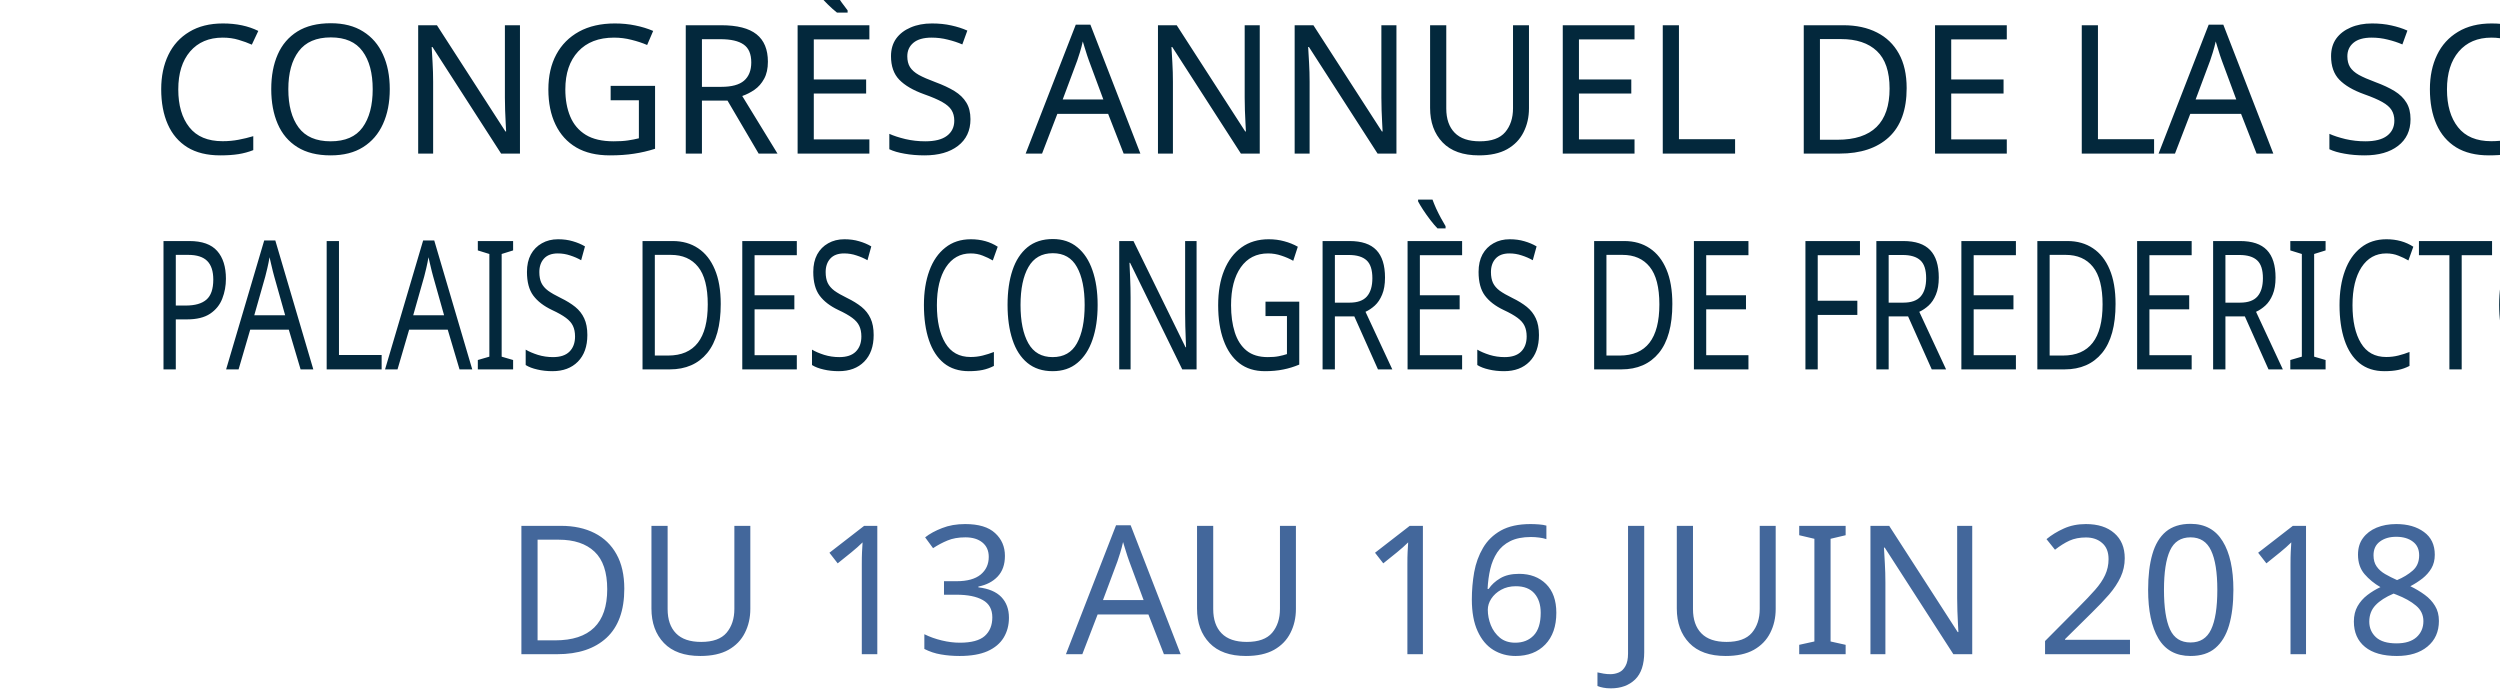
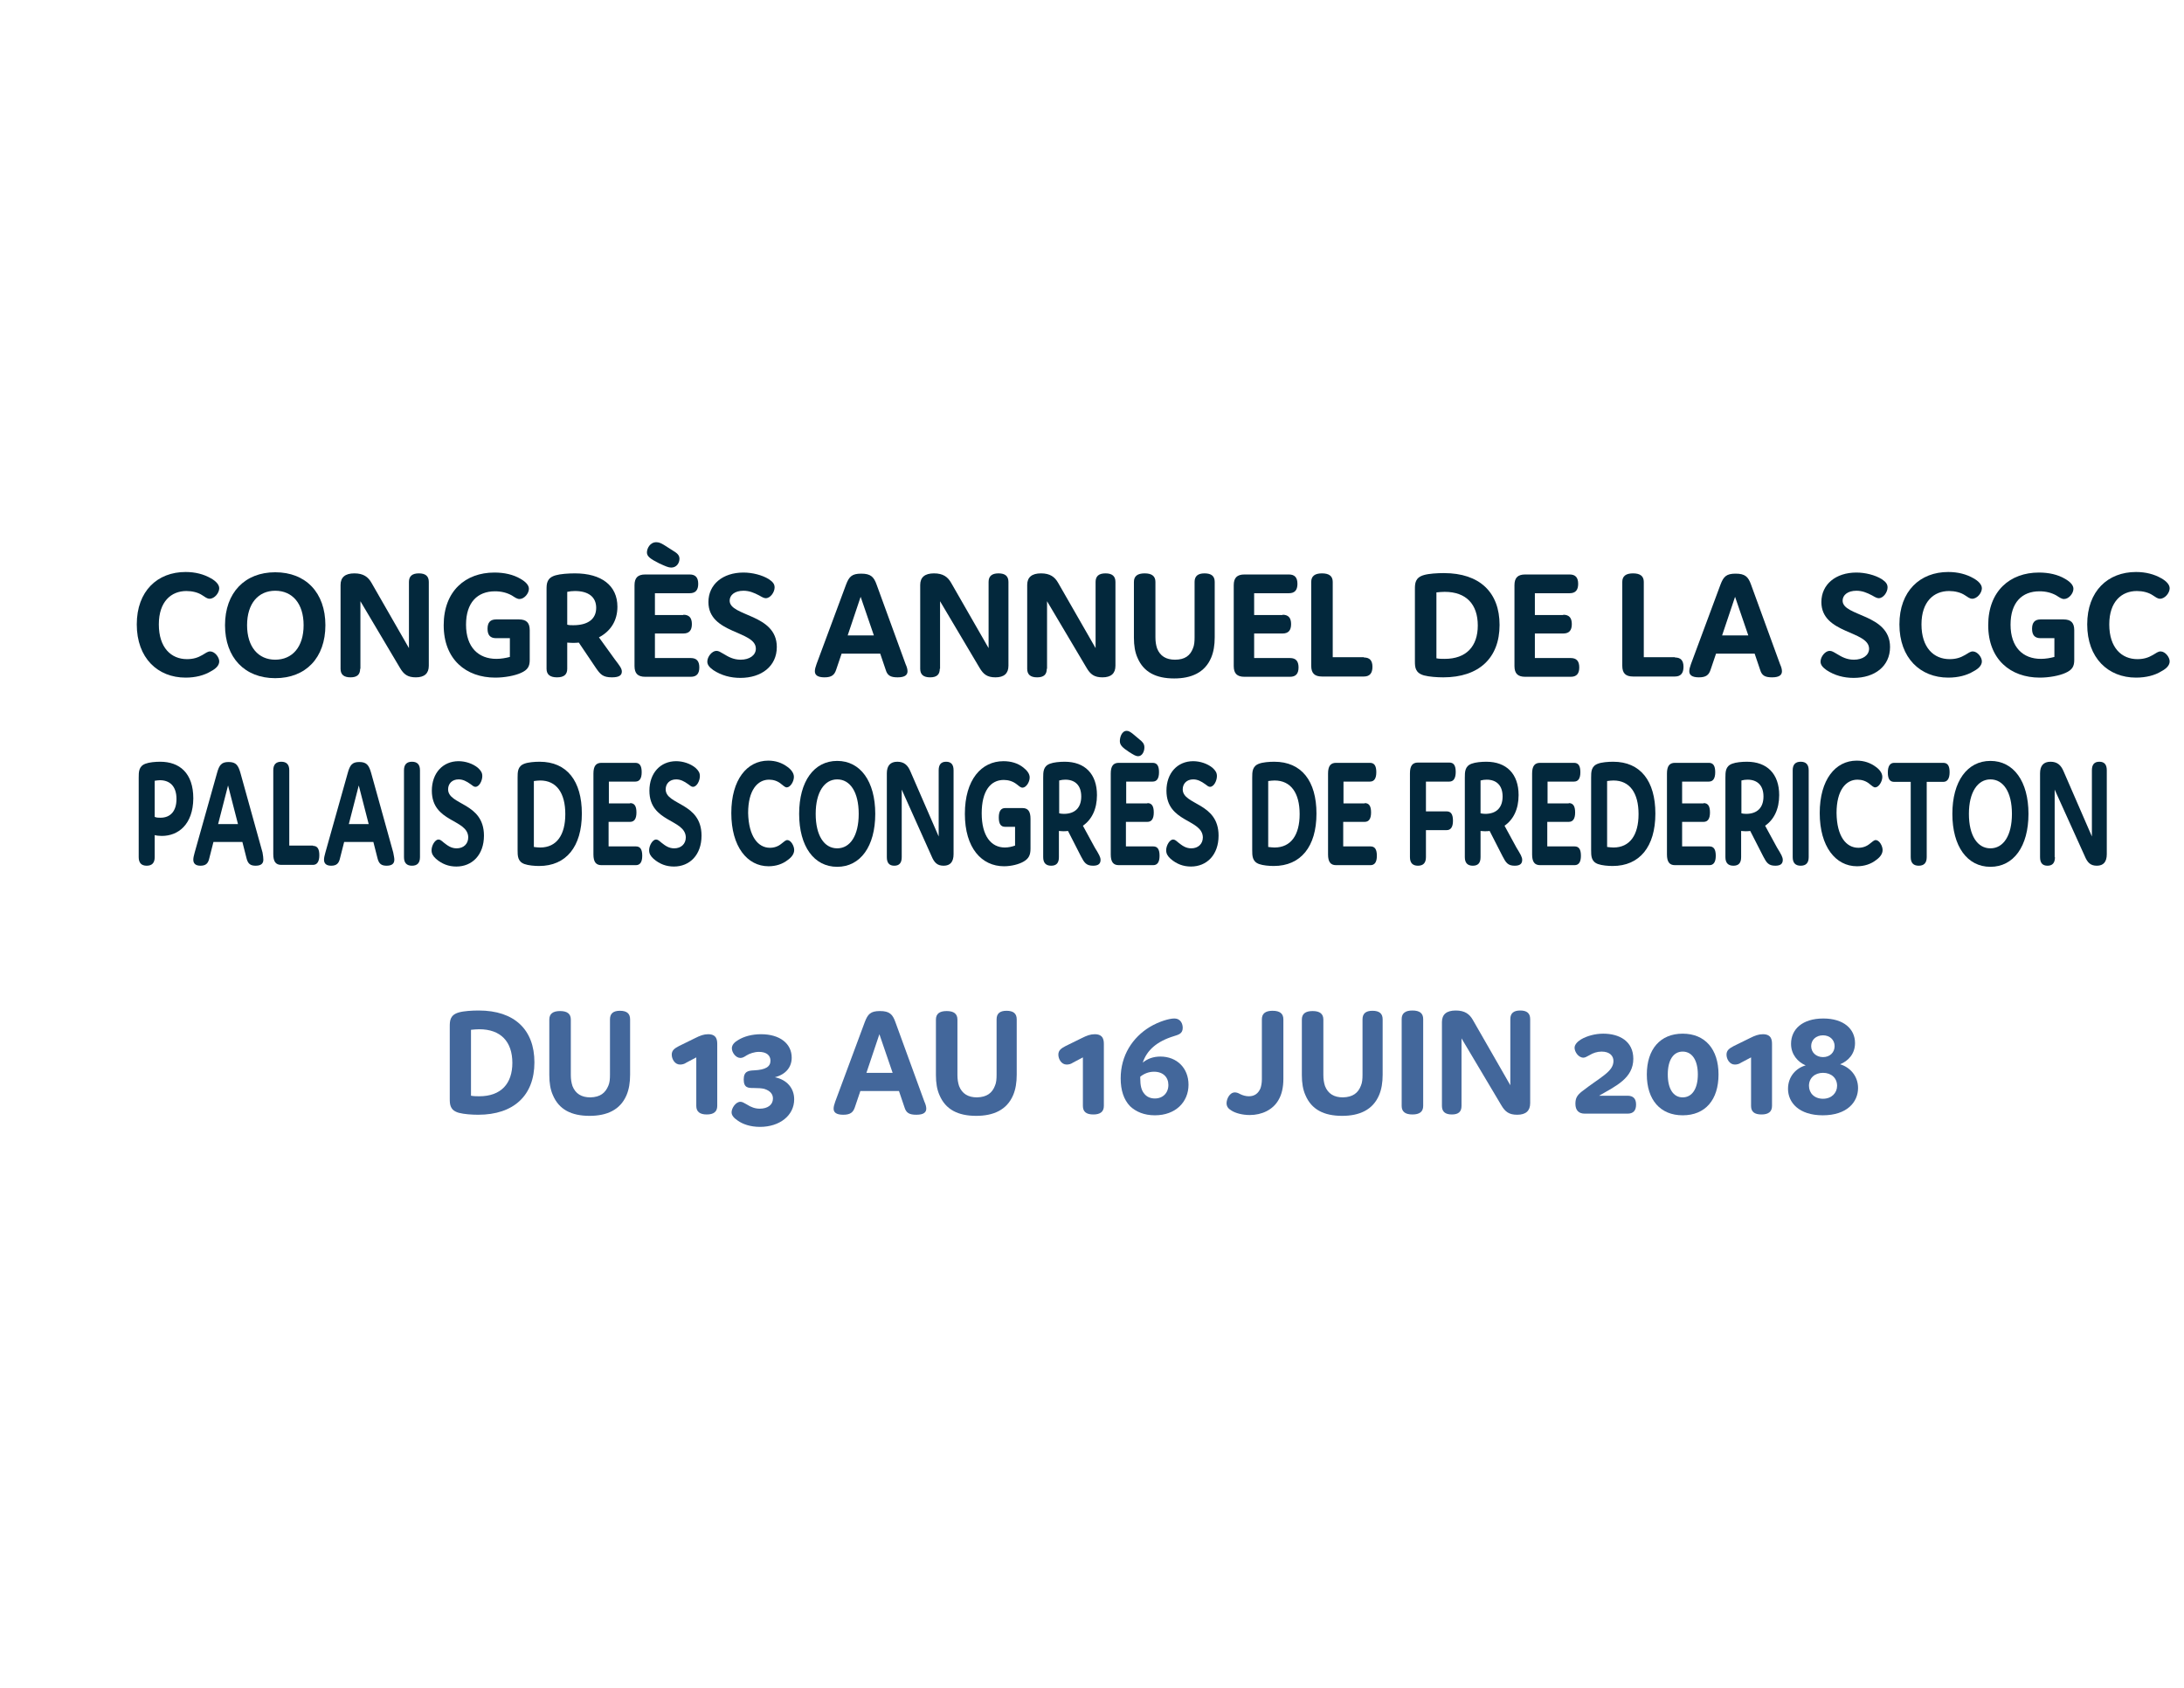
- <svg xmlns="http://www.w3.org/2000/svg" version="1.1" id="Layer_1" x="0px" y="0px" viewBox="0 0 350 96.7" enable-background="new 0 0 350 96.7" xml:space="preserve">
+ <svg xmlns="http://www.w3.org/2000/svg" version="1.1" id="Layer_1" x="0px" y="0px" viewBox="0 0 792 612" enable-background="new 0 0 792 612" xml:space="preserve">
  <g>
-     <text transform="matrix(1 0 0 1 21.0371 21.502)" fill="#03283C" font-family="'Domus-Bold'" font-size="25.176">CONGRÈS ANNUEL DE LA SCGC</text>
-     <text transform="matrix(0.76 0 0 1 21.0371 51.7142)" fill="#03283C" font-family="'Domus-Bold'" font-size="25.176">PALAIS DES CONGRÈS DE FREDERICTON</text>
-     <text transform="matrix(1 0 0 1 70.5576 91.5875)" fill="#43679B" font-family="'Domus-Bold'" font-size="25.176">DU 13 AU 16 JUIN 2018</text>
+     <g enable-background="new    ">
+       <path fill="#03283C" d="M67.8,239c2.2,0,3.9-0.5,5.6-1.5c1.2-0.7,1.9-1.3,2.8-1.3c1.7,0,3.3,2.1,3.3,3.6c0,1.4-1.1,2.6-3,3.6    c-2.5,1.5-5.6,2.3-9.2,2.3c-10.1,0-17.7-7.1-17.7-19.3c0-12.1,7.5-19,17.7-19c3.5,0,6.6,0.8,9.2,2.3c1.8,1,3,2.3,3,3.6    c0,1.7-1.7,3.8-3.5,3.8c-0.9,0-1.6-0.6-2.7-1.3c-1.5-1-3.6-1.5-5.7-1.5c-5.5,0-10,3.8-10,12.1C57.6,234.9,62.1,239,67.8,239z" />
+       <path fill="#03283C" d="M99.8,207.5c11.1,0,18.2,7.4,18.2,19.2c0,11.8-7.1,19.2-18.2,19.2c-11,0-18.2-7.4-18.2-19.2    C81.6,214.9,88.8,207.5,99.8,207.5z M99.8,239.2c6.2,0,10.3-4.6,10.3-12.5c0-7.9-4.1-12.5-10.3-12.5c-6.1,0-10.2,4.6-10.2,12.5    C89.6,234.6,93.7,239.2,99.8,239.2z" />
+       <path fill="#03283C" d="M130.6,242.5c0,2.1-1.1,3.1-3.5,3.1c-2.4,0-3.6-1-3.6-3.1v-30.4c0-2.8,1.7-4.2,5-4.2s5,1.3,6.2,3.4    l13.6,23.7v-24c0-2.1,1.2-3.1,3.6-3.1s3.6,1,3.6,3.1v30.4c0,2.8-1.6,4.2-4.7,4.2c-3,0-4.4-1.1-5.8-3.5l-14.3-24.1V242.5z" />
+       <path fill="#03283C" d="M179.9,231.4c-2.1,0-3.1-1.1-3.1-3.4c0-2.3,1-3.4,3.1-3.4h8.3c2.7,0,3.9,1.2,3.9,3.9v10.8    c0,2.3-0.7,3.6-3.2,4.7c-2.2,1-5.9,1.7-9.3,1.7c-10.6,0-18.7-6.6-18.7-19c0-12.4,7.9-19.1,18.4-19.1c3.5,0,6.8,0.7,9.5,2.3    c1.9,1.1,3,2.3,3,3.6c0,1.7-1.7,3.7-3.4,3.7c-0.9,0-1.7-0.6-2.8-1.3c-1.8-1-3.8-1.5-6.1-1.5c-6.3,0-10.5,4-10.5,12.1    c0,8.2,4.5,12.4,11,12.4c1.7,0,3.4-0.3,4.9-0.7v-6.8H179.9z" />
+       <path fill="#03283C" d="M225.5,243.5c0,1.3-0.9,2.1-3.6,2.1c-3.3,0-4.2-1.1-5.8-3.4l-6.2-9.2c-0.8,0.1-1.5,0.1-2.3,0.1    c-0.9,0-1.5-0.1-1.9-0.1v9.5c0,2.1-1.2,3.1-3.7,3.1c-2.5,0-3.8-1-3.8-3.1v-28.8c0-2.1,0.1-4.2,3.3-5.1c1.7-0.5,4.6-0.7,7-0.7    c9.6,0,15.4,4.4,15.4,12.1c0,5.1-2.5,8.9-6.7,11.1l5.7,7.9C224.8,241.5,225.5,242.4,225.5,243.5z M207.9,226.7    c5.4,0,8.3-2.3,8.3-6.3c0-4-2.9-6.1-7.7-6.1c-1,0-1.9,0.1-2.8,0.3v11.9C206.3,226.7,207.1,226.7,207.9,226.7z" />
+       <path fill="#03283C" d="M247.8,222.9c2.1,0,3.1,1.1,3.1,3.4c0,2.3-1,3.4-3.1,3.4h-10.3v8.9h13c2.1,0,3.1,1.1,3.1,3.4    c0,2.3-1,3.4-3.1,3.4H234c-2.7,0-3.9-1.2-3.9-3.9v-29.3c0-2.7,1.2-3.9,3.9-3.9h16.1c2.1,0,3.1,1.1,3.1,3.4c0,2.3-1,3.4-3.1,3.4    h-12.6v7.9H247.8z M238,196.6c1,0,1.8,0.4,2.8,1l3.3,2.1c1.3,0.8,2.3,1.5,2.3,2.9c0,1.5-1,3.2-3,3.2c-1,0-2.1-0.5-4.3-1.5    c-3.4-1.7-4.5-2.6-4.5-4S235.7,196.6,238,196.6z" />
+       <path fill="#03283C" d="M256.9,218.3c0-6.4,5.2-10.7,12.7-10.7c3.2,0,6.8,0.9,9.2,2.4c1.5,1,2.1,1.8,2.1,3c0,1.7-1.5,3.9-3.2,3.9    c-0.6,0-1.2-0.3-2.4-1c-1.9-1-3.6-1.7-5.7-1.7c-3.2,0-5,1.6-5,3.6c0,5.8,17.1,4.7,17.1,16.8c0,7-5.6,11.2-13.2,11.2    c-3.6,0-6.9-0.9-9.8-2.8c-1.4-1-2.2-1.9-2.2-3.1c0-1.8,1.7-3.9,3.3-3.9c0.8,0,1.4,0.4,2.6,1.1c1.8,1.1,3.6,2.1,6.2,2.1    c3.2,0,5.5-1.6,5.5-4C274.1,228.6,256.9,229.9,256.9,218.3z" />
+       <path fill="#03283C" d="M329.1,243.4c0,1.3-0.9,2.2-3.6,2.2c-2.6,0-3.7-0.7-4.3-2.7l-2-5.9h-14l-2,5.9c-0.6,1.8-1.6,2.7-4.2,2.7    c-2.6,0-3.5-0.9-3.5-2.2c0-0.7,0.2-1.5,0.6-2.6l10.7-28.8c1.1-2.9,2.1-4,5.5-4c3.5,0,4.6,1.2,5.6,4l10.5,28.8    C328.9,241.9,329.1,242.7,329.1,243.4z M316.9,230.4l-4.8-14l-4.7,14H316.9z" />
+       <path fill="#03283C" d="M340.8,242.5c0,2.1-1.1,3.1-3.5,3.1c-2.4,0-3.6-1-3.6-3.1v-30.4c0-2.8,1.7-4.2,5-4.2s5,1.3,6.2,3.4    l13.6,23.7v-24c0-2.1,1.2-3.1,3.6-3.1c2.4,0,3.6,1,3.6,3.1v30.4c0,2.8-1.6,4.2-4.7,4.2c-3,0-4.4-1.1-5.8-3.5l-14.3-24.1V242.5z" />
+       <path fill="#03283C" d="M379.6,242.5c0,2.1-1.1,3.1-3.5,3.1c-2.4,0-3.6-1-3.6-3.1v-30.4c0-2.8,1.7-4.2,5-4.2s5,1.3,6.2,3.4    l13.6,23.7v-24c0-2.1,1.2-3.1,3.6-3.1c2.4,0,3.6,1,3.6,3.1v30.4c0,2.8-1.6,4.2-4.7,4.2c-3,0-4.4-1.1-5.8-3.5l-14.3-24.1V242.5z" />
+       <path fill="#03283C" d="M432.6,235.1c0.5-1.1,0.6-2.5,0.6-4V211c0-2.1,1.2-3.1,3.6-3.1c2.5,0,3.7,1,3.7,3.1v20.1    c0,2.8-0.4,5.3-1.3,7.4c-2.3,5.4-7.2,7.5-13.4,7.5c-6.6,0-11.1-2.3-13.3-7.5c-0.9-2-1.3-4.4-1.3-7.3V211c0-2.1,1.3-3.1,3.9-3.1    s3.9,1,3.9,3.1v20.1c0,1.5,0.2,2.8,0.6,4c1.1,2.8,3.3,4.1,6.5,4.1C429.7,239.2,431.6,237.7,432.6,235.1z" />
+       <path fill="#03283C" d="M465.1,222.9c2.1,0,3.1,1.1,3.1,3.4c0,2.3-1,3.4-3.1,3.4h-10.3v8.9h13c2.1,0,3.1,1.1,3.1,3.4    c0,2.3-1,3.4-3.1,3.4h-16.5c-2.7,0-3.9-1.2-3.9-3.9v-29.3c0-2.7,1.2-3.9,3.9-3.9h16.1c2.1,0,3.1,1.1,3.1,3.4c0,2.3-1,3.4-3.1,3.4    h-12.6v7.9H465.1z" />
+       <path fill="#03283C" d="M494.6,238.4c2.1,0,3.1,1.1,3.1,3.4c0,2.3-1,3.5-3.1,3.5h-15.2c-2.7,0-3.9-1.2-3.9-3.9V211    c0-2.1,1.3-3.1,3.9-3.1s3.9,1,3.9,3.1v27.3H494.6z" />
+       <path fill="#03283C" d="M523.4,245.6c-2.3,0-5.1-0.2-7-0.7c-3.2-0.9-3.3-3-3.3-5.1v-26.2c0-2.1,0.1-4.2,3.3-5.1    c1.7-0.5,4.7-0.7,7.2-0.7c13,0,20.2,7,20.2,18.8C543.8,238.6,536.3,245.6,523.4,245.6z M523.9,238.9c7.9,0,12-4.6,12-12.1    c0-7.7-4.2-12.2-12-12.2c-1,0-2,0.1-3,0.2v23.9C521.9,238.9,522.9,238.9,523.9,238.9z" />
+       <path fill="#03283C" d="M566.9,222.9c2.1,0,3.1,1.1,3.1,3.4c0,2.3-1,3.4-3.1,3.4h-10.3v8.9h13c2.1,0,3.1,1.1,3.1,3.4    c0,2.3-1,3.4-3.1,3.4h-16.5c-2.7,0-3.9-1.2-3.9-3.9v-29.3c0-2.7,1.2-3.9,3.9-3.9h16.1c2.1,0,3.1,1.1,3.1,3.4c0,2.3-1,3.4-3.1,3.4    h-12.6v7.9H566.9z" />
+       <path fill="#03283C" d="M607.4,238.4c2.1,0,3.1,1.1,3.1,3.4c0,2.3-1,3.5-3.1,3.5h-15.2c-2.7,0-3.9-1.2-3.9-3.9V211    c0-2.1,1.3-3.1,3.9-3.1s3.9,1,3.9,3.1v27.3H607.4z" />
+       <path fill="#03283C" d="M646.2,243.4c0,1.3-0.9,2.2-3.6,2.2c-2.6,0-3.7-0.7-4.3-2.7l-2-5.9h-14l-2,5.9c-0.6,1.8-1.6,2.7-4.2,2.7    c-2.6,0-3.5-0.9-3.5-2.2c0-0.7,0.2-1.5,0.6-2.6l10.7-28.8c1.1-2.9,2.1-4,5.5-4c3.5,0,4.6,1.2,5.6,4l10.5,28.8    C646,241.9,646.2,242.7,646.2,243.4z M634,230.4l-4.8-14l-4.7,14H634z" />
+       <path fill="#03283C" d="M660.5,218.3c0-6.4,5.2-10.7,12.7-10.7c3.2,0,6.8,0.9,9.2,2.4c1.5,1,2.1,1.8,2.1,3c0,1.7-1.5,3.9-3.2,3.9    c-0.6,0-1.2-0.3-2.4-1c-1.9-1-3.6-1.7-5.7-1.7c-3.2,0-5,1.6-5,3.6c0,5.8,17.2,4.7,17.2,16.8c0,7-5.6,11.2-13.2,11.2    c-3.6,0-6.9-0.9-9.8-2.8c-1.4-1-2.2-1.9-2.2-3.1c0-1.8,1.7-3.9,3.3-3.9c0.8,0,1.4,0.4,2.6,1.1c1.8,1.1,3.6,2.1,6.2,2.1    c3.2,0,5.5-1.6,5.5-4C677.7,228.6,660.5,229.9,660.5,218.3z" />
+       <path fill="#03283C" d="M707,239c2.2,0,3.9-0.5,5.6-1.5c1.2-0.7,1.9-1.3,2.8-1.3c1.7,0,3.3,2.1,3.3,3.6c0,1.4-1.1,2.6-3,3.6    c-2.5,1.5-5.6,2.3-9.2,2.3c-10.1,0-17.7-7.1-17.7-19.3c0-12.1,7.5-19,17.7-19c3.5,0,6.6,0.8,9.2,2.3c1.8,1,3,2.3,3,3.6    c0,1.7-1.7,3.8-3.5,3.8c-0.9,0-1.6-0.6-2.7-1.3c-1.5-1-3.6-1.5-5.7-1.5c-5.5,0-10,3.8-10,12.1C696.8,234.9,701.3,239,707,239z" />
+       <path fill="#03283C" d="M740,231.4c-2.1,0-3.1-1.1-3.1-3.4c0-2.3,1-3.4,3.1-3.4h8.3c2.7,0,3.9,1.2,3.9,3.9v10.8    c0,2.3-0.7,3.6-3.2,4.7c-2.2,1-5.9,1.7-9.3,1.7c-10.6,0-18.7-6.6-18.7-19c0-12.4,7.9-19.1,18.4-19.1c3.5,0,6.8,0.7,9.5,2.3    c1.9,1.1,3,2.3,3,3.6c0,1.7-1.7,3.7-3.4,3.7c-0.9,0-1.7-0.6-2.8-1.3c-1.8-1-3.8-1.5-6.1-1.5c-6.3,0-10.5,4-10.5,12.1    c0,8.2,4.5,12.4,11,12.4c1.7,0,3.4-0.3,4.9-0.7v-6.8H740z" />
+       <path fill="#03283C" d="M775.1,239c2.2,0,3.9-0.5,5.6-1.5c1.2-0.7,1.9-1.3,2.8-1.3c1.7,0,3.3,2.1,3.3,3.6c0,1.4-1.1,2.6-3,3.6    c-2.4,1.5-5.6,2.3-9.2,2.3c-10.1,0-17.7-7.1-17.7-19.3c0-12.1,7.5-19,17.7-19c3.5,0,6.6,0.8,9.2,2.3c1.8,1,3,2.3,3,3.6    c0,1.7-1.7,3.8-3.5,3.8c-0.9,0-1.6-0.6-2.7-1.3c-1.5-1-3.6-1.5-5.7-1.5c-5.5,0-10,3.8-10,12.1C764.9,234.9,769.4,239,775.1,239z" />
+     </g>
+     <g enable-background="new    ">
+       <path fill="#03283C" d="M58.7,303.1c-1,0-1.9-0.1-2.6-0.3v8c0,2.1-1,3.1-2.9,3.1s-2.9-1-2.9-3.1V282c0-2.1,0-4.2,2.5-5.1    c1.3-0.5,3.5-0.7,5.3-0.7c7,0,12,4.1,12,13.3C70,299,64.6,303.1,58.7,303.1z M58.2,296.5c3.7,0,5.8-2.5,5.8-6.8    c0-4.8-2.6-6.8-6-6.8c-0.6,0-1.2,0.1-1.9,0.2v13.1C56.8,296.5,57.5,296.5,58.2,296.5z" />
+       <path fill="#03283C" d="M95.5,311.7c0,1.3-0.7,2.2-2.8,2.2c-1.9,0-2.8-0.7-3.3-2.7l-1.5-5.9H77.4l-1.5,5.9    c-0.4,1.8-1.2,2.7-3.2,2.7c-1.9,0-2.6-0.9-2.6-2.2c0-0.7,0.2-1.5,0.5-2.6l8.1-28.8c0.8-2.9,1.6-4,4.2-4c2.7,0,3.5,1.2,4.3,4    l8,28.8C95.4,310.3,95.5,311,95.5,311.7z M86.3,298.8l-3.6-14l-3.6,14H86.3z" />
+       <path fill="#03283C" d="M113.5,306.7c1.6,0,2.3,1.1,2.3,3.4c0,2.3-0.8,3.5-2.3,3.5h-11.5c-2,0-2.9-1.2-2.9-3.9v-30.4    c0-2.1,1-3.1,2.9-3.1s2.9,1,2.9,3.1v27.3H113.5z" />
+       <path fill="#03283C" d="M143,311.7c0,1.3-0.7,2.2-2.8,2.2c-1.9,0-2.8-0.7-3.3-2.7l-1.5-5.9h-10.6l-1.5,5.9    c-0.4,1.8-1.2,2.7-3.2,2.7c-1.9,0-2.6-0.9-2.6-2.2c0-0.7,0.2-1.5,0.5-2.6l8.1-28.8c0.8-2.9,1.6-4,4.2-4c2.7,0,3.5,1.2,4.3,4    l8,28.8C142.8,310.3,143,311,143,311.7z M133.7,298.8l-3.6-14l-3.6,14H133.7z" />
+       <path fill="#03283C" d="M152.3,310.8c0,2.1-1,3.1-2.9,3.1s-2.9-1-2.9-3.1v-31.5c0-2.1,1-3.1,2.9-3.1s2.9,1,2.9,3.1V310.8z" />
+       <path fill="#03283C" d="M156.6,286.7c0-6.4,4-10.7,9.7-10.7c2.5,0,5.2,0.9,7,2.4c1.1,1,1.6,1.8,1.6,3c0,1.7-1.1,3.9-2.5,3.9    c-0.5,0-0.9-0.3-1.8-1c-1.4-1-2.7-1.7-4.3-1.7c-2.4,0-3.8,1.6-3.8,3.6c0,5.8,13,4.7,13,16.8c0,7-4.3,11.2-10,11.2    c-2.8,0-5.2-0.9-7.4-2.8c-1.1-1-1.6-1.9-1.6-3.1c0-1.8,1.3-3.9,2.5-3.9c0.6,0,1.1,0.4,1.9,1.1c1.4,1.1,2.7,2.1,4.7,2.1    c2.5,0,4.2-1.6,4.2-4C169.7,296.9,156.6,298.3,156.6,286.7z" />
+       <path fill="#03283C" d="M195.5,314c-1.7,0-3.9-0.2-5.3-0.7c-2.5-0.9-2.5-3-2.5-5.1V282c0-2.1,0-4.2,2.5-5.1    c1.3-0.5,3.6-0.7,5.5-0.7c9.9,0,15.3,7,15.3,18.8C211,307,205.3,314,195.5,314z M195.9,307.3c6,0,9.1-4.6,9.1-12.1    c0-7.7-3.2-12.2-9.1-12.2c-0.7,0-1.5,0.1-2.3,0.2v23.9C194.3,307.2,195.1,307.3,195.9,307.3z" />
+       <path fill="#03283C" d="M228.5,291.2c1.6,0,2.3,1.1,2.3,3.4c0,2.3-0.8,3.4-2.3,3.4h-7.8v8.9h9.9c1.6,0,2.3,1.1,2.3,3.4    c0,2.3-0.8,3.4-2.3,3.4h-12.5c-2,0-2.9-1.2-2.9-3.9v-29.3c0-2.7,0.9-3.9,2.9-3.9h12.3c1.6,0,2.3,1.1,2.3,3.4    c0,2.3-0.8,3.4-2.3,3.4h-9.6v7.9H228.5z" />
+       <path fill="#03283C" d="M235.5,286.7c0-6.4,4-10.7,9.7-10.7c2.5,0,5.2,0.9,7,2.4c1.1,1,1.6,1.8,1.6,3c0,1.7-1.1,3.9-2.5,3.9    c-0.5,0-0.9-0.3-1.8-1c-1.4-1-2.7-1.7-4.3-1.7c-2.4,0-3.8,1.6-3.8,3.6c0,5.8,13,4.7,13,16.8c0,7-4.3,11.2-10,11.2    c-2.8,0-5.2-0.9-7.4-2.8c-1.1-1-1.6-1.9-1.6-3.1c0-1.8,1.3-3.9,2.5-3.9c0.6,0,1.1,0.4,1.9,1.1c1.4,1.1,2.7,2.1,4.7,2.1    c2.5,0,4.2-1.6,4.2-4C248.5,296.9,235.5,298.3,235.5,286.7z" />
+       <path fill="#03283C" d="M279.2,307.4c1.6,0,3-0.5,4.2-1.5c0.9-0.7,1.5-1.3,2.1-1.3c1.3,0,2.5,2.1,2.5,3.6c0,1.4-0.9,2.6-2.3,3.6    c-1.9,1.5-4.3,2.3-7,2.3c-7.7,0-13.5-7.1-13.5-19.3c0-12.1,5.7-19,13.4-19c2.7,0,5,0.8,7,2.3c1.4,1,2.3,2.3,2.3,3.6    c0,1.7-1.3,3.8-2.6,3.8c-0.6,0-1.2-0.6-2.1-1.3c-1.2-1-2.7-1.5-4.3-1.5c-4.2,0-7.6,3.8-7.6,12.1    C271.5,303.3,274.9,307.4,279.2,307.4z" />
+       <path fill="#03283C" d="M303.6,275.9c8.4,0,13.8,7.4,13.8,19.2c0,11.8-5.4,19.2-13.8,19.2c-8.4,0-13.8-7.4-13.8-19.2    C289.8,283.3,295.2,275.9,303.6,275.9z M303.6,307.6c4.7,0,7.8-4.6,7.8-12.5c0-7.9-3.1-12.5-7.8-12.5c-4.6,0-7.8,4.6-7.8,12.5    C295.8,303,298.9,307.6,303.6,307.6z" />
+       <path fill="#03283C" d="M327,310.8c0,2.1-0.9,3.1-2.7,3.1c-1.8,0-2.7-1-2.7-3.1v-30.4c0-2.8,1.3-4.2,3.8-4.2s3.8,1.3,4.7,3.4    l10.3,23.7v-24c0-2.1,0.9-3.1,2.7-3.1s2.7,1,2.7,3.1v30.4c0,2.8-1.2,4.2-3.6,4.2c-2.3,0-3.4-1.1-4.4-3.5L327,286.3V310.8z" />
+       <path fill="#03283C" d="M364.5,299.8c-1.6,0-2.3-1.1-2.3-3.4c0-2.3,0.8-3.4,2.3-3.4h6.3c2,0,2.9,1.2,2.9,3.9v10.8    c0,2.3-0.6,3.6-2.5,4.7c-1.7,1-4.5,1.7-7.1,1.7c-8.1,0-14.2-6.6-14.2-19c0-12.4,6-19.1,14-19.1c2.7,0,5.2,0.7,7.2,2.3    c1.4,1.1,2.3,2.3,2.3,3.6c0,1.7-1.3,3.7-2.6,3.7c-0.7,0-1.3-0.6-2.2-1.3c-1.3-1-2.9-1.5-4.6-1.5c-4.8,0-8,4-8,12.1    c0,8.2,3.4,12.4,8.4,12.4c1.3,0,2.6-0.3,3.7-0.7v-6.8H364.5z" />
+       <path fill="#03283C" d="M399.1,311.8c0,1.3-0.7,2.1-2.7,2.1c-2.5,0-3.2-1.1-4.4-3.4l-4.7-9.2c-0.6,0.1-1.2,0.1-1.8,0.1    c-0.6,0-1.2-0.1-1.5-0.1v9.5c0,2.1-0.9,3.1-2.8,3.1c-1.9,0-2.9-1-2.9-3.1V282c0-2.1,0-4.2,2.5-5.1c1.3-0.5,3.5-0.7,5.3-0.7    c7.3,0,11.7,4.4,11.7,12.1c0,5.1-1.9,8.9-5.1,11.1l4.3,7.9C398.6,309.9,399.1,310.8,399.1,311.8z M385.8,295.1    c4.1,0,6.3-2.3,6.3-6.3c0-4-2.2-6.1-5.8-6.1c-0.7,0-1.5,0.1-2.2,0.3v11.9C384.5,295,385.1,295.1,385.8,295.1z" />
+       <path fill="#03283C" d="M416.1,291.2c1.6,0,2.3,1.1,2.3,3.4c0,2.3-0.8,3.4-2.3,3.4h-7.8v8.9h9.9c1.6,0,2.3,1.1,2.3,3.4    c0,2.3-0.8,3.4-2.3,3.4h-12.5c-2,0-2.9-1.2-2.9-3.9v-29.3c0-2.7,0.9-3.9,2.9-3.9h12.3c1.6,0,2.3,1.1,2.3,3.4    c0,2.3-0.8,3.4-2.3,3.4h-9.6v7.9H416.1z M408.6,265c0.7,0,1.3,0.4,2.1,1l2.5,2.1c1,0.8,1.8,1.5,1.8,2.9c0,1.5-0.8,3.2-2.3,3.2    c-0.8,0-1.6-0.5-3.2-1.5c-2.6-1.7-3.4-2.6-3.4-4S406.8,265,408.6,265z" />
+       <path fill="#03283C" d="M423,286.7c0-6.4,4-10.7,9.7-10.7c2.5,0,5.2,0.9,7,2.4c1.1,1,1.6,1.8,1.6,3c0,1.7-1.1,3.9-2.5,3.9    c-0.5,0-0.9-0.3-1.8-1c-1.4-1-2.7-1.7-4.3-1.7c-2.4,0-3.8,1.6-3.8,3.6c0,5.8,13,4.7,13,16.8c0,7-4.3,11.2-10,11.2    c-2.8,0-5.2-0.9-7.4-2.8c-1.1-1-1.6-1.9-1.6-3.1c0-1.8,1.3-3.9,2.5-3.9c0.6,0,1.1,0.4,1.9,1.1c1.4,1.1,2.7,2.1,4.7,2.1    c2.5,0,4.2-1.6,4.2-4C436,296.9,423,298.3,423,286.7z" />
+       <path fill="#03283C" d="M461.9,314c-1.7,0-3.9-0.2-5.3-0.7c-2.5-0.9-2.5-3-2.5-5.1V282c0-2.1,0-4.2,2.5-5.1    c1.3-0.5,3.6-0.7,5.5-0.7c9.9,0,15.3,7,15.3,18.8C477.4,307,471.7,314,461.9,314z M462.2,307.3c6,0,9.1-4.6,9.1-12.1    c0-7.7-3.2-12.2-9.1-12.2c-0.7,0-1.5,0.1-2.3,0.2v23.9C460.7,307.2,461.5,307.3,462.2,307.3z" />
+       <path fill="#03283C" d="M494.9,291.2c1.6,0,2.3,1.1,2.3,3.4c0,2.3-0.8,3.4-2.3,3.4h-7.8v8.9h9.9c1.6,0,2.3,1.1,2.3,3.4    c0,2.3-0.8,3.4-2.3,3.4h-12.5c-2,0-2.9-1.2-2.9-3.9v-29.3c0-2.7,0.9-3.9,2.9-3.9h12.3c1.6,0,2.3,1.1,2.3,3.4    c0,2.3-0.8,3.4-2.3,3.4h-9.6v7.9H494.9z" />
+       <path fill="#03283C" d="M517.1,294.2h7.5c1.6,0,2.3,1.1,2.3,3.4c0,2.3-0.8,3.4-2.3,3.4h-7.5v9.8c0,2.1-1,3.1-2.9,3.1    s-2.9-1-2.9-3.1v-30.4c0-2.7,0.9-3.9,2.9-3.9h11.4c1.6,0,2.3,1.1,2.3,3.4c0,2.3-0.8,3.5-2.3,3.5h-8.5V294.2z" />
+       <path fill="#03283C" d="M552,311.8c0,1.3-0.7,2.1-2.7,2.1c-2.5,0-3.2-1.1-4.4-3.4l-4.7-9.2c-0.6,0.1-1.2,0.1-1.8,0.1    c-0.6,0-1.2-0.1-1.5-0.1v9.5c0,2.1-0.9,3.1-2.8,3.1s-2.9-1-2.9-3.1V282c0-2.1,0-4.2,2.5-5.1c1.3-0.5,3.5-0.7,5.3-0.7    c7.3,0,11.7,4.4,11.7,12.1c0,5.1-1.9,8.9-5.1,11.1l4.3,7.9C551.5,309.9,552,310.8,552,311.8z M538.6,295.1c4.1,0,6.3-2.3,6.3-6.3    c0-4-2.2-6.1-5.8-6.1c-0.7,0-1.5,0.1-2.2,0.3v11.9C537.4,295,538,295.1,538.6,295.1z" />
+       <path fill="#03283C" d="M568.9,291.2c1.6,0,2.3,1.1,2.3,3.4c0,2.3-0.8,3.4-2.3,3.4h-7.8v8.9h9.9c1.6,0,2.3,1.1,2.3,3.4    c0,2.3-0.8,3.4-2.3,3.4h-12.5c-2,0-2.9-1.2-2.9-3.9v-29.3c0-2.7,0.9-3.9,2.9-3.9h12.3c1.6,0,2.3,1.1,2.3,3.4    c0,2.3-0.8,3.4-2.3,3.4h-9.6v7.9H568.9z" />
+       <path fill="#03283C" d="M584.8,314c-1.7,0-3.9-0.2-5.3-0.7c-2.5-0.9-2.5-3-2.5-5.1V282c0-2.1,0-4.2,2.5-5.1    c1.3-0.5,3.6-0.7,5.5-0.7c9.9,0,15.3,7,15.3,18.8C600.3,307,594.6,314,584.8,314z M585.1,307.3c6,0,9.1-4.6,9.1-12.1    c0-7.7-3.2-12.2-9.1-12.2c-0.7,0-1.5,0.1-2.3,0.2v23.9C583.6,307.2,584.4,307.3,585.1,307.3z" />
+       <path fill="#03283C" d="M617.8,291.2c1.6,0,2.3,1.1,2.3,3.4c0,2.3-0.8,3.4-2.3,3.4H610v8.9h9.9c1.6,0,2.3,1.1,2.3,3.4    c0,2.3-0.8,3.4-2.3,3.4h-12.5c-2,0-2.9-1.2-2.9-3.9v-29.3c0-2.7,0.9-3.9,2.9-3.9h12.3c1.6,0,2.3,1.1,2.3,3.4    c0,2.3-0.8,3.4-2.3,3.4H610v7.9H617.8z" />
+       <path fill="#03283C" d="M646.5,311.8c0,1.3-0.7,2.1-2.7,2.1c-2.5,0-3.2-1.1-4.4-3.4l-4.7-9.2c-0.6,0.1-1.2,0.1-1.8,0.1    c-0.6,0-1.2-0.1-1.5-0.1v9.5c0,2.1-0.9,3.1-2.8,3.1s-2.9-1-2.9-3.1V282c0-2.1,0-4.2,2.5-5.1c1.3-0.5,3.5-0.7,5.3-0.7    c7.3,0,11.7,4.4,11.7,12.1c0,5.1-1.9,8.9-5.1,11.1l4.3,7.9C646,309.9,646.5,310.8,646.5,311.8z M633.2,295.1    c4.1,0,6.3-2.3,6.3-6.3c0-4-2.2-6.1-5.8-6.1c-0.7,0-1.5,0.1-2.2,0.3v11.9C631.9,295,632.5,295.1,633.2,295.1z" />
+       <path fill="#03283C" d="M655.9,310.8c0,2.1-1,3.1-2.9,3.1s-2.9-1-2.9-3.1v-31.5c0-2.1,1-3.1,2.9-3.1s2.9,1,2.9,3.1V310.8z" />
+       <path fill="#03283C" d="M673.9,307.4c1.6,0,3-0.5,4.2-1.5c0.9-0.7,1.5-1.3,2.1-1.3c1.3,0,2.5,2.1,2.5,3.6c0,1.4-0.9,2.6-2.3,3.6    c-1.9,1.5-4.3,2.3-7,2.3c-7.7,0-13.5-7.1-13.5-19.3c0-12.1,5.7-19,13.4-19c2.7,0,5,0.8,7,2.3c1.4,1,2.3,2.3,2.3,3.6    c0,1.7-1.3,3.8-2.6,3.8c-0.6,0-1.2-0.6-2.1-1.3c-1.2-1-2.7-1.5-4.3-1.5c-4.2,0-7.6,3.8-7.6,12.1    C666.1,303.3,669.5,307.4,673.9,307.4z" />
+       <path fill="#03283C" d="M698.7,310.8c0,2.1-1,3.1-2.9,3.1s-2.9-1-2.9-3.1v-27.3h-6c-1.6,0-2.3-1.1-2.3-3.4c0-2.3,0.8-3.5,2.3-3.5    h17.8c1.6,0,2.3,1.1,2.3,3.4c0,2.3-0.8,3.5-2.3,3.5h-6V310.8z" />
+       <path fill="#03283C" d="M721.8,275.9c8.4,0,13.8,7.4,13.8,19.2c0,11.8-5.4,19.2-13.8,19.2c-8.4,0-13.8-7.4-13.8-19.2    C708,283.3,713.4,275.9,721.8,275.9z M721.8,307.6c4.7,0,7.8-4.6,7.8-12.5c0-7.9-3.1-12.5-7.8-12.5c-4.6,0-7.8,4.6-7.8,12.5    C714,303,717.1,307.6,721.8,307.6z" />
+       <path fill="#03283C" d="M745.2,310.8c0,2.1-0.9,3.1-2.7,3.1c-1.8,0-2.7-1-2.7-3.1v-30.4c0-2.8,1.3-4.2,3.8-4.2s3.8,1.3,4.7,3.4    l10.3,23.7v-24c0-2.1,0.9-3.1,2.7-3.1c1.8,0,2.7,1,2.7,3.1v30.4c0,2.8-1.2,4.2-3.6,4.2c-2.3,0-3.4-1.1-4.4-3.5l-10.9-24.1V310.8z" />
+     </g>
+     <g enable-background="new    ">
+       <path fill="#43679B" d="M173.4,404.2c-2.3,0-5.1-0.2-7-0.7c-3.2-0.9-3.3-3-3.3-5.1v-26.2c0-2.1,0.1-4.2,3.3-5.1    c1.7-0.5,4.7-0.7,7.2-0.7c13,0,20.2,7,20.2,18.8C193.8,397.2,186.3,404.2,173.4,404.2z M173.8,397.5c7.9,0,12-4.6,12-12.1    c0-7.7-4.2-12.2-12-12.2c-1,0-2,0.1-3,0.2v23.9C171.9,397.5,172.9,397.5,173.8,397.5z" />
+       <path fill="#43679B" d="M220.6,393.7c0.5-1.1,0.6-2.5,0.6-4v-20.1c0-2.1,1.2-3.1,3.6-3.1c2.5,0,3.7,1,3.7,3.1v20.1    c0,2.8-0.4,5.3-1.3,7.4c-2.3,5.4-7.2,7.5-13.4,7.5c-6.6,0-11.1-2.3-13.3-7.5c-0.9-2-1.3-4.4-1.3-7.3v-20.1c0-2.1,1.3-3.1,3.9-3.1    s3.9,1,3.9,3.1v20.1c0,1.5,0.2,2.8,0.6,4c1.1,2.8,3.3,4.1,6.5,4.1C217.7,397.8,219.5,396.3,220.6,393.7z" />
+       <path fill="#43679B" d="M248.9,385.3c-0.7,0.5-1.5,0.7-2.3,0.7c-1.9,0-3-2-3-3.6s1.1-2.3,2.6-3.1l5.9-2.9c1.8-0.9,3.1-1.4,4.7-1.4    c3.3,0,3.3,2.4,3.3,3.8V401c0,2.1-1.3,3.1-3.8,3.1s-3.8-1-3.8-3.1v-17.6L248.9,385.3z" />
+       <path fill="#43679B" d="M273.5,388.1c4.1-0.2,5.9-1.3,5.9-3.5c0-1.9-1.4-3.2-4.2-3.2c-1.6,0-3.4,0.6-4.5,1.3    c-0.9,0.6-1.5,0.9-2.2,0.9c-1.7,0-3.1-2-3.1-3.5c0-1.2,0.9-2.2,2.3-3c2.1-1.3,5-2.1,8.3-2.1c6.8,0,11.1,3.4,11.1,8.5    c0,3.5-2.2,6.1-6.1,7.1c4.4,0.9,7,4,7,8c0,5.9-5.3,10-12.4,10c-3.5,0-6.3-1-8.1-2.3c-1.3-0.9-2.2-1.8-2.2-3c0-1.5,1.5-3.8,3.2-3.8    c0.7,0,1.3,0.4,2.2,0.9c1.7,1.1,3.2,1.6,4.8,1.6c2.9,0,4.8-1.4,4.8-3.7c0-1.5-0.9-2.8-3.2-3.5c-0.9-0.2-2.1-0.3-3.9-0.3    c-1.8,0-3.5,0-3.5-3.1S271.6,388.2,273.5,388.1z" />
+       <path fill="#43679B" d="M335.9,402c0,1.3-0.9,2.2-3.6,2.2c-2.6,0-3.7-0.7-4.3-2.7l-2-5.9h-14l-2,5.9c-0.6,1.8-1.6,2.7-4.2,2.7    c-2.6,0-3.5-0.9-3.5-2.2c0-0.7,0.2-1.5,0.6-2.6l10.7-28.8c1.1-2.9,2.1-4,5.5-4c3.5,0,4.6,1.2,5.6,4l10.5,28.8    C335.7,400.5,335.9,401.3,335.9,402z M323.7,389l-4.8-14l-4.7,14H323.7z" />
+       <path fill="#43679B" d="M360.8,393.7c0.5-1.1,0.6-2.5,0.6-4v-20.1c0-2.1,1.2-3.1,3.6-3.1c2.5,0,3.7,1,3.7,3.1v20.1    c0,2.8-0.4,5.3-1.3,7.4c-2.3,5.4-7.2,7.5-13.4,7.5c-6.6,0-11.1-2.3-13.3-7.5c-0.9-2-1.3-4.4-1.3-7.3v-20.1c0-2.1,1.3-3.1,3.9-3.1    s3.9,1,3.9,3.1v20.1c0,1.5,0.2,2.8,0.6,4c1.1,2.8,3.3,4.1,6.5,4.1C357.9,397.8,359.8,396.3,360.8,393.7z" />
+       <path fill="#43679B" d="M389.1,385.3c-0.7,0.5-1.5,0.7-2.3,0.7c-1.9,0-3-2-3-3.6s1.1-2.3,2.6-3.1l5.9-2.9c1.8-0.9,3.1-1.4,4.7-1.4    c3.3,0,3.3,2.4,3.3,3.8V401c0,2.1-1.3,3.1-3.8,3.1c-2.6,0-3.8-1-3.8-3.1v-17.6L389.1,385.3z" />
+       <path fill="#43679B" d="M431,393.3c0,6.3-4.7,11.1-12.2,11.1c-3.9,0-6.9-1.3-9-3.3c-2.3-2.4-3.4-5.8-3.4-10.1    c0-8.3,4.3-14.8,10.5-18.6c3.5-2.1,7.2-3.1,8.9-3.1c2.5,0,3.1,2.1,3.1,3.4c0,2.2-1.7,2.5-3.2,3c-6.2,1.9-9.8,5.1-11.3,9.6    c1.7-1.4,3.8-2.2,6.4-2.2C426.8,383.1,431,387.3,431,393.3z M423.7,393.4c0-2.8-1.9-4.8-5.2-4.8c-1.8,0-3.5,0.6-5,1.8v0.6    c0,2.6,0.4,4.3,1.4,5.5c0.9,1.2,2.3,1.8,3.9,1.8C421.7,398.3,423.7,396.3,423.7,393.4z" />
+       <path fill="#43679B" d="M457.6,369.6c0-2.1,1.3-3.1,3.9-3.1c2.6,0,3.9,1,3.9,3.1v21.6c0,3.1-0.6,5.7-1.8,7.7    c-2,3.5-6,5.4-10.4,5.4c-2.7,0-5.2-0.7-6.6-1.6c-1.2-0.7-1.8-1.5-1.8-2.7c0-1.5,1.1-3.9,3-3.9c0.6,0,1.2,0.2,1.9,0.6    c1,0.5,2.1,0.8,3.2,0.8c2,0,3.4-1,4.2-2.9c0.3-0.9,0.5-2,0.5-3.3V369.6z" />
+       <path fill="#43679B" d="M493.5,393.7c0.5-1.1,0.6-2.5,0.6-4v-20.1c0-2.1,1.2-3.1,3.6-3.1c2.5,0,3.7,1,3.7,3.1v20.1    c0,2.8-0.4,5.3-1.3,7.4c-2.3,5.4-7.2,7.5-13.4,7.5c-6.6,0-11.1-2.3-13.3-7.5c-0.9-2-1.3-4.4-1.3-7.3v-20.1c0-2.1,1.3-3.1,3.9-3.1    s3.9,1,3.9,3.1v20.1c0,1.5,0.2,2.8,0.6,4c1.1,2.8,3.3,4.1,6.5,4.1C490.6,397.8,492.5,396.3,493.5,393.7z" />
+       <path fill="#43679B" d="M516.1,401c0,2.1-1.3,3.1-3.9,3.1s-3.9-1-3.9-3.1v-31.5c0-2.1,1.3-3.1,3.9-3.1s3.9,1,3.9,3.1V401z" />
+       <path fill="#43679B" d="M530,401c0,2.1-1.1,3.1-3.5,3.1c-2.4,0-3.6-1-3.6-3.1v-30.4c0-2.8,1.7-4.2,5-4.2s5,1.3,6.2,3.4l13.6,23.7    v-24c0-2.1,1.2-3.1,3.6-3.1c2.4,0,3.6,1,3.6,3.1V400c0,2.8-1.6,4.2-4.7,4.2c-3,0-4.4-1.1-5.8-3.5L530,376.5V401z" />
+       <path fill="#43679B" d="M579.9,397.3h10.3c2.1,0,3.1,1.1,3.1,3.2c0,2.2-1,3.3-3.1,3.3h-15.5c-2.2,0-3.4-1.2-3.4-3.6    c0-2.1,0.7-3.1,2.3-4.4c6.8-5.3,11.5-7.2,11.5-11.1c0-1.8-1.3-3.4-4.3-3.4c-1.6,0-3.1,0.5-4.4,1.3c-1,0.5-1.5,0.9-2.2,0.9    c-1.8,0-3.2-2.1-3.2-3.6c0-1.1,1-2.2,2.3-3c2.2-1.3,5.2-2.1,8.1-2.1c5.8,0,10.9,2.7,10.9,9.1C592.3,391,585.9,393.8,579.9,397.3z" />
+       <path fill="#43679B" d="M610.2,374.8c8.1,0,13,5.6,13,14.8s-4.8,14.8-13,14.8c-8.1,0-13-5.6-13-14.8S602.1,374.8,610.2,374.8z     M610.2,397.9c3.4,0,5.5-3.1,5.5-8.3s-2.1-8.3-5.5-8.3s-5.4,3.1-5.4,8.3S606.8,397.9,610.2,397.9z" />
+       <path fill="#43679B" d="M631.4,385.3c-0.7,0.5-1.5,0.7-2.3,0.7c-1.9,0-3-2-3-3.6s1.1-2.3,2.6-3.1l5.9-2.9c1.8-0.9,3.1-1.4,4.7-1.4    c3.3,0,3.3,2.4,3.3,3.8V401c0,2.1-1.3,3.1-3.8,3.1c-2.6,0-3.8-1-3.8-3.1v-17.6L631.4,385.3z" />
+       <path fill="#43679B" d="M661.2,369.3c7.4,0,11.5,3.8,11.5,8.9c0,4-2.5,6.5-5.4,7.7c3.4,1,6.5,4.1,6.5,8.6c0,5.1-4,9.9-12.8,9.9    c-8.6,0-12.6-4.6-12.6-9.6c0-4.6,3.1-7.6,6.4-8.5c-2.8-1.2-5.3-3.9-5.3-7.8C649.5,373.2,653.6,369.3,661.2,369.3z M661.1,398.4    c3.1,0,5.1-2.1,5.1-4.7c0-2.8-2.1-4.7-5.1-4.7s-5.1,1.9-5.1,4.7C656,396.3,657.9,398.4,661.1,398.4z M661.1,383.3    c2.5,0,4.2-1.7,4.2-4c0-2.2-1.7-3.9-4.2-3.9c-2.6,0-4.3,1.7-4.3,3.9C656.8,381.6,658.6,383.3,661.1,383.3z" />
+     </g>
  </g>
</svg>
